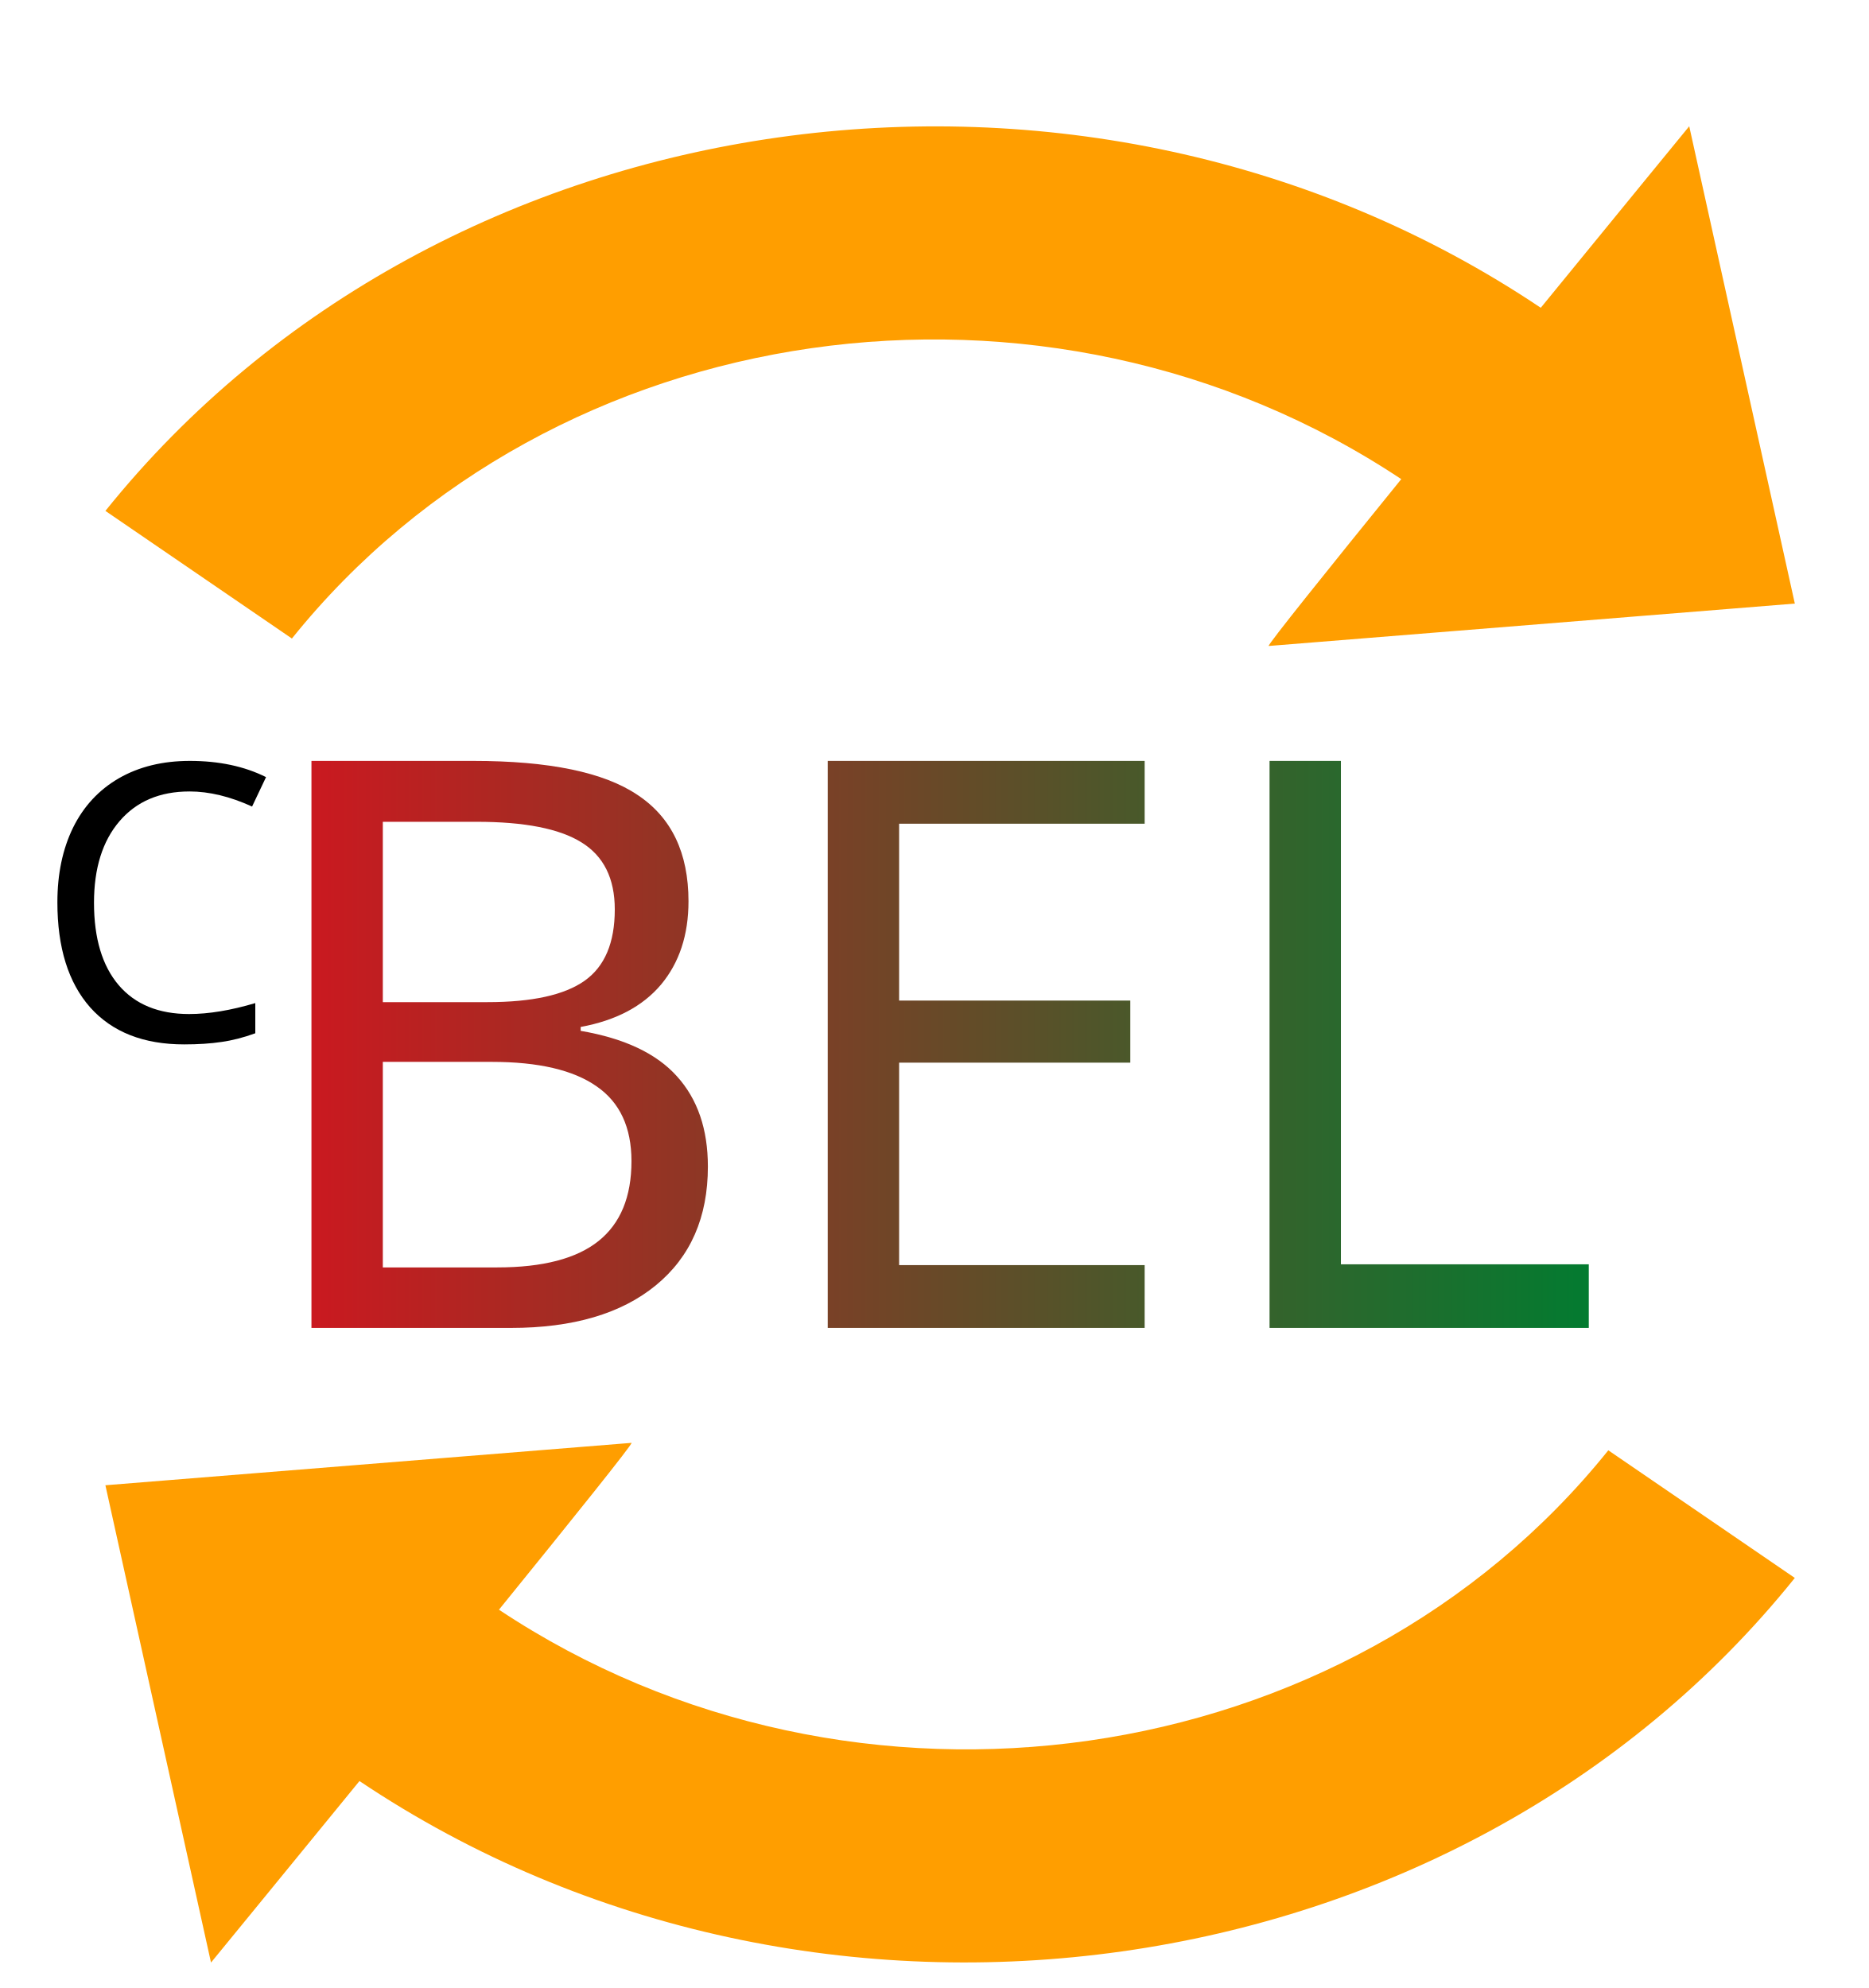
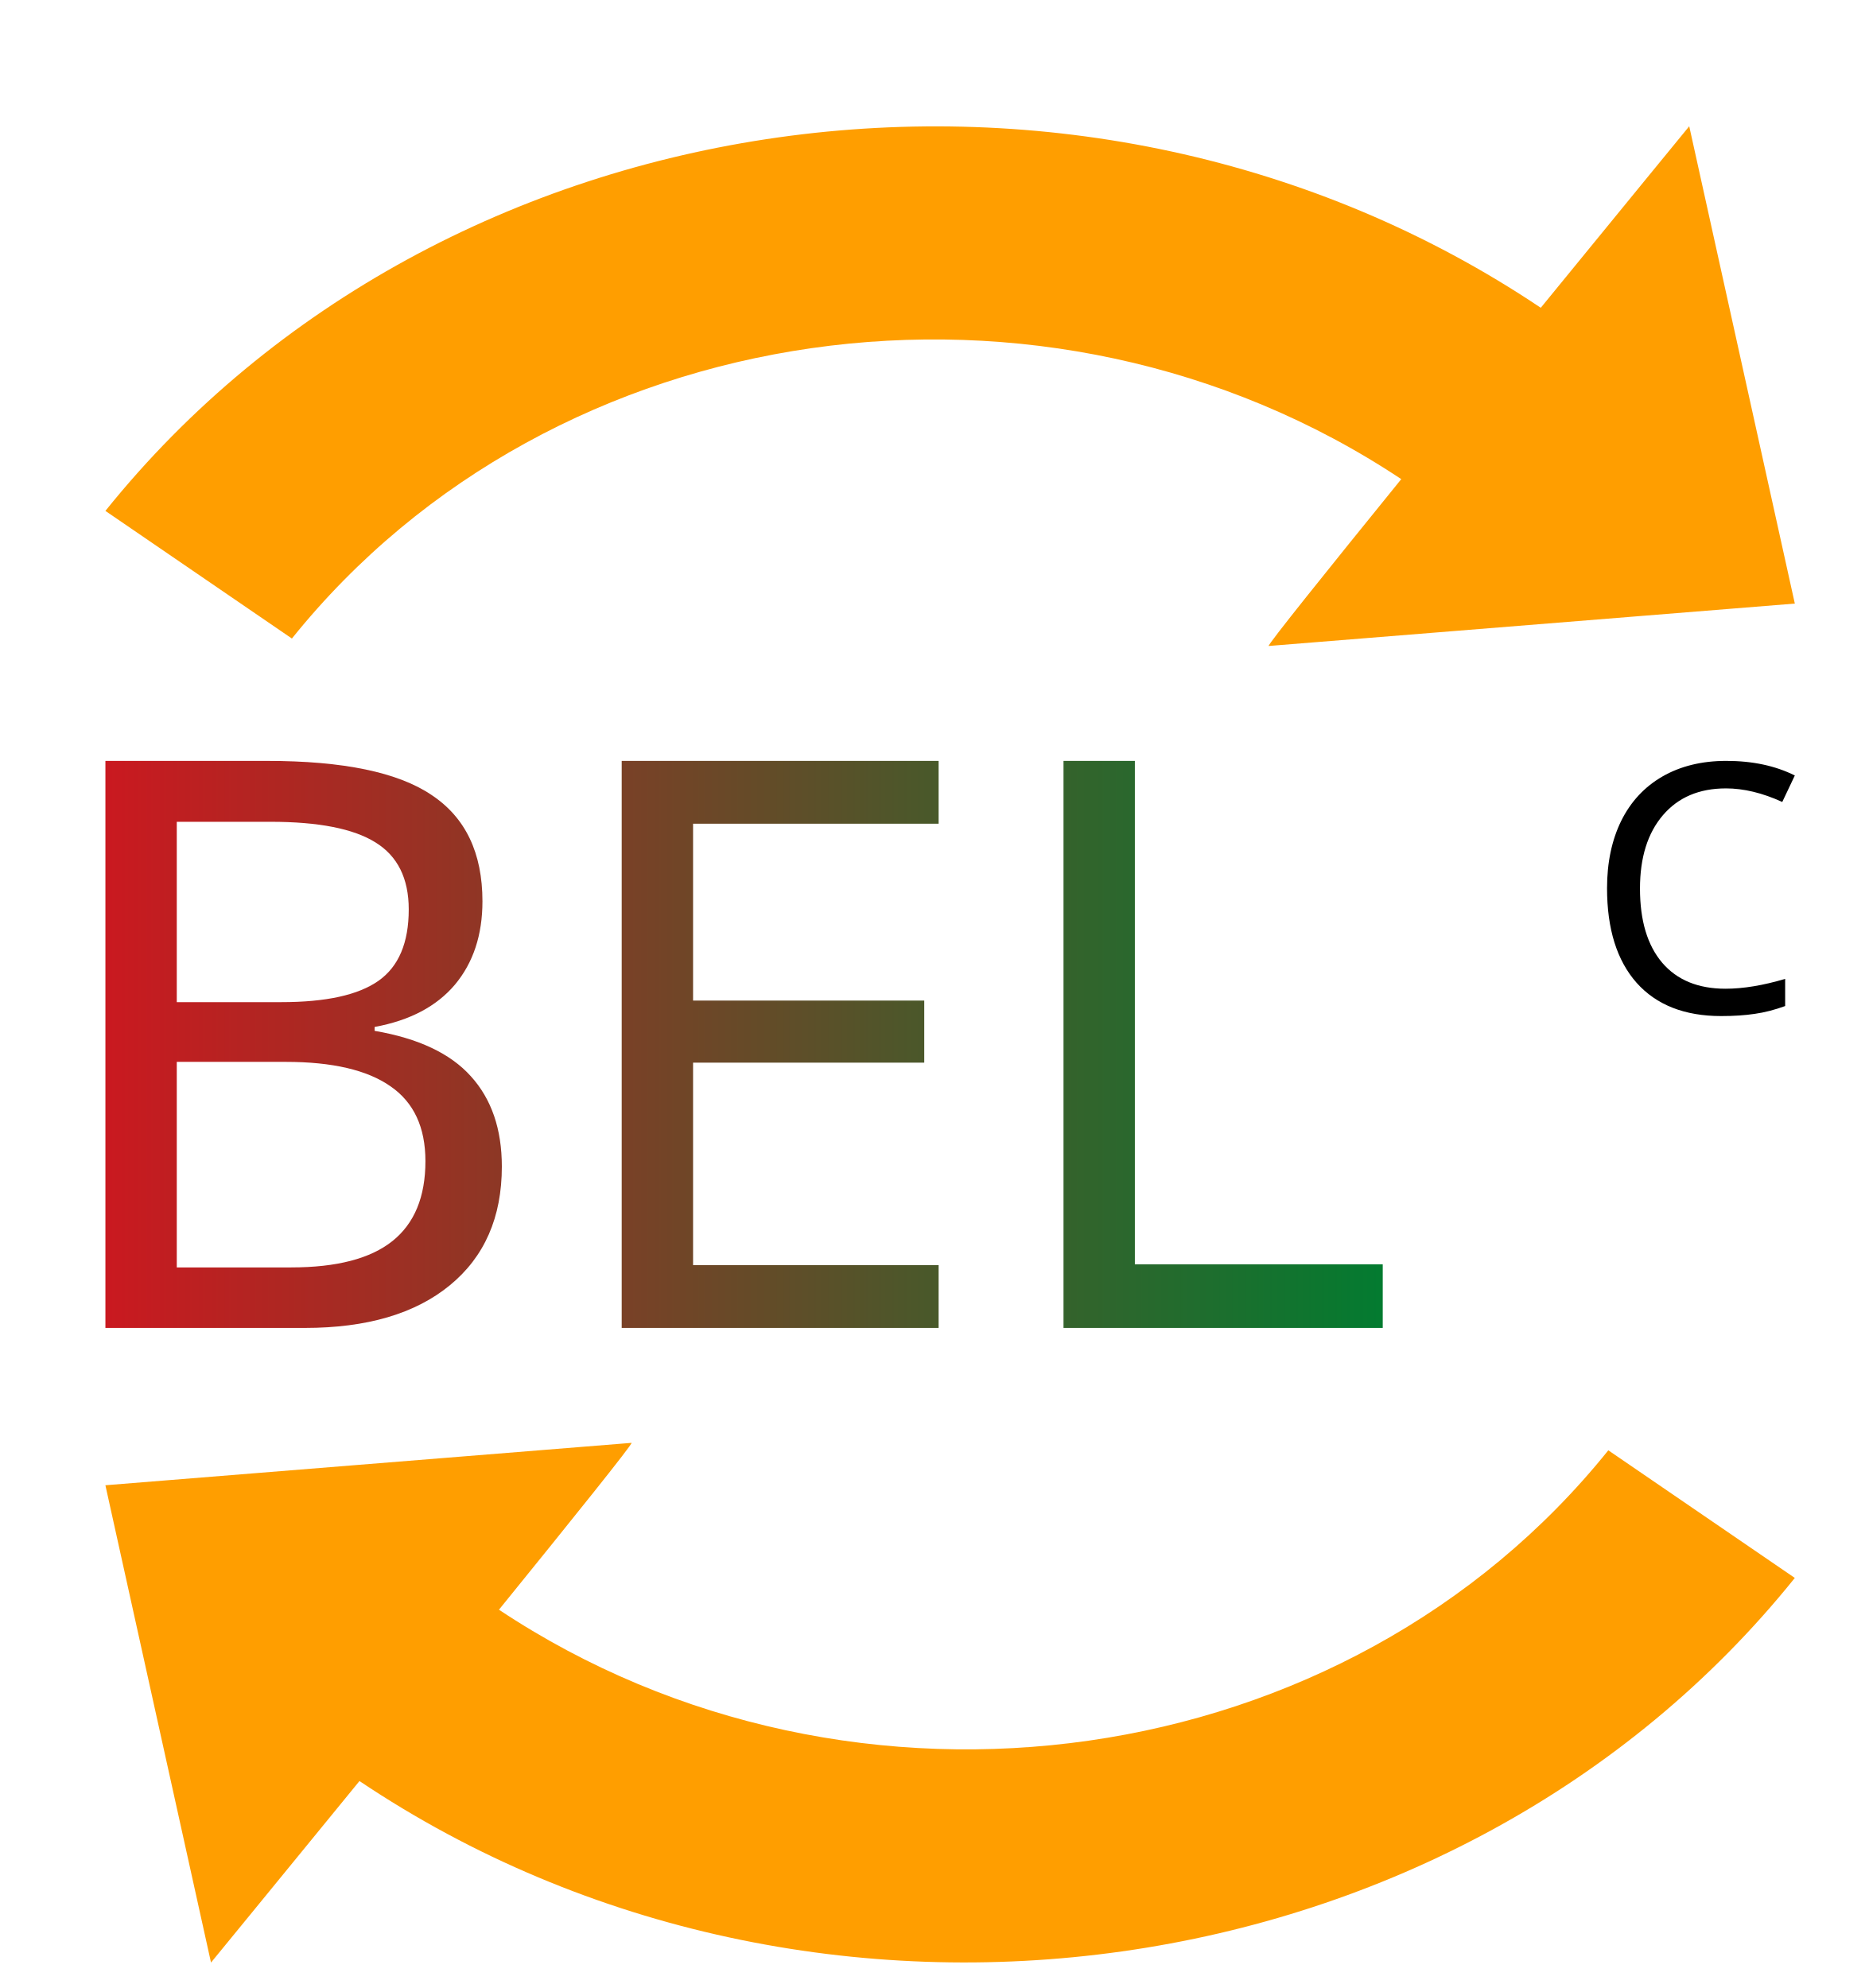
<svg xmlns="http://www.w3.org/2000/svg" xmlns:xlink="http://www.w3.org/1999/xlink" width="131.809mm" height="140.242mm" viewBox="0 0 131.809 140.242" version="1.1" id="svg8" xml:space="preserve">
  <defs id="defs2">
    <linearGradient id="linearGradient5">
      <stop style="stop-color:#ca1920;stop-opacity:1;" offset="0" id="stop5" />
      <stop style="stop-color:#037b30;stop-opacity:1;" offset="1" id="stop6" />
    </linearGradient>
    <clipPath id="p">
      <path d="m 0,0 h 200 v 608 h 8 v 284 l -8,8 H 0 Z" id="path1-4" />
    </clipPath>
-     <linearGradient xlink:href="#linearGradient5" id="linearGradient6" x1="63.413" y1="147.459" x2="153.508" y2="147.459" gradientUnits="userSpaceOnUse" />
+     <linearGradient xlink:href="#linearGradient5" id="linearGradient6" x1="63.413" y1="147.459" x2="153.508" y2="147.459" gradientUnits="userSpaceOnUse" gradientTransform="translate(-14.53274)" />
  </defs>
  <g id="layer1" transform="translate(-41.44509,-73.78181)">
    <path id="path4518" style="color:#000000;font-style:normal;font-variant:normal;font-weight:normal;font-stretch:normal;font-size:medium;line-height:normal;font-family:sans-serif;font-variant-ligatures:normal;font-variant-position:normal;font-variant-caps:normal;font-variant-numeric:normal;font-variant-alternates:normal;font-feature-settings:normal;text-indent:0;text-align:start;text-decoration:none;text-decoration-line:none;text-decoration-style:solid;text-decoration-color:#000000;letter-spacing:normal;word-spacing:normal;text-transform:none;writing-mode:lr-tb;direction:ltr;text-orientation:mixed;dominant-baseline:auto;baseline-shift:baseline;text-anchor:start;white-space:normal;shape-padding:0;clip-rule:nonzero;display:inline;overflow:visible;visibility:visible;opacity:1;isolation:auto;mix-blend-mode:normal;color-interpolation:sRGB;color-interpolation-filters:linearRGB;solid-color:#000000;solid-opacity:1;vector-effect:none;fill:#ff9e00;fill-opacity:1;fill-rule:evenodd;stroke:none;stroke-width:15.734;stroke-linecap:butt;stroke-linejoin:miter;stroke-miterlimit:4;stroke-dasharray:none;stroke-dashoffset:0;stroke-opacity:1;color-rendering:auto;image-rendering:auto;shape-rendering:auto;text-rendering:auto;enable-background:accumulate" d="m 160.593,82.689 c 0,0 -4.777,5.829 -10.472,12.805 C 117.942,73.905 72.624,80.259 48.88,109.822 l -4.4e-4,5.4e-4 13.155,9.004 4.4e-4,-5.3e-4 c 18.451,-22.973 53.189,-27.9 78.246,-11.244 -5.25,6.474 -9.437,11.692 -9.353,11.77 l 37.113,-2.991 z" />
    <path id="path388" style="color:#000000;font-style:normal;font-variant:normal;font-weight:normal;font-stretch:normal;font-size:medium;line-height:normal;font-family:sans-serif;font-variant-ligatures:normal;font-variant-position:normal;font-variant-caps:normal;font-variant-numeric:normal;font-variant-alternates:normal;font-feature-settings:normal;text-indent:0;text-align:start;text-decoration:none;text-decoration-line:none;text-decoration-style:solid;text-decoration-color:#000000;letter-spacing:normal;word-spacing:normal;text-transform:none;writing-mode:lr-tb;direction:ltr;text-orientation:mixed;dominant-baseline:auto;baseline-shift:baseline;text-anchor:start;white-space:normal;shape-padding:0;clip-rule:nonzero;display:inline;overflow:visible;visibility:visible;opacity:1;isolation:auto;mix-blend-mode:normal;color-interpolation:sRGB;color-interpolation-filters:linearRGB;solid-color:#000000;solid-opacity:1;vector-effect:none;fill:#ff9e00;fill-opacity:1;fill-rule:evenodd;stroke:none;stroke-width:15.734;stroke-linecap:butt;stroke-linejoin:miter;stroke-miterlimit:4;stroke-dasharray:none;stroke-dashoffset:0;stroke-opacity:1;color-rendering:auto;image-rendering:auto;shape-rendering:auto;text-rendering:auto;enable-background:accumulate" d="m 56.328,212.229 c 0,0 4.777,-5.829 10.472,-12.805 32.179,21.59 77.497,15.235 101.24,-14.327 l 4.4e-4,-5.4e-4 -13.155,-9.004 -4.4e-4,5.3e-4 c -18.451,22.973 -53.189,27.9 -78.246,11.244 5.25,-6.474 9.437,-11.692 9.353,-11.77 l -37.113,2.991 z" />
-     <path d="m 63.413,127.459 h 11.409 q 8.044,0 11.601,2.408 3.584,2.38 3.584,7.497 0,3.557 -1.943,5.882 -1.943,2.298 -5.663,2.982 v 0.274 q 4.624,0.793 6.785,3.201 2.189,2.408 2.189,6.375 0,5.362 -3.666,8.372 -3.666,3.01 -10.233,3.01 h -14.063 z m 5.034,17.018 h 7.387 q 4.706,0 6.84,-1.505 2.134,-1.505 2.134,-5.034 0,-3.283 -2.353,-4.733 -2.326,-1.45 -7.387,-1.45 h -6.621 z m 0,4.213 v 14.501 h 8.071 q 4.815,0 7.141,-1.86 2.326,-1.86 2.326,-5.636 0,-3.584 -2.462,-5.28 -2.462,-1.724 -7.387,-1.724 z M 122.181,167.459 H 99.829 v -40 h 22.353 v 4.432 h -17.319 v 12.476 h 16.306 v 4.378 h -16.306 v 14.282 h 17.319 z m 8.81,0 v -40 h 5.034 v 35.513 h 17.483 v 4.487 z" id="text3" style="font-size:10.583px;line-height:1.25;letter-spacing:0px;word-spacing:0px;stroke-width:0.265;fill:url(#linearGradient6);fill-opacity:1" aria-label="BEL" />
-     <path d="m 54.808,129.615 q -3.14,0 -4.937,2.102 -1.796,2.102 -1.796,5.748 0,3.766 1.743,5.815 1.743,2.036 4.963,2.036 2.076,0 4.671,-0.772 v 2.129 q -1.238,0.452 -2.382,0.612 -1.144,0.173 -2.635,0.173 -4.298,0 -6.627,-2.608 -2.315,-2.621 -2.315,-7.412 0,-3.007 1.104,-5.269 1.118,-2.262 3.234,-3.486 2.129,-1.224 5.003,-1.224 3.087,0 5.376,1.144 l -0.985,2.076 q -2.329,-1.065 -4.418,-1.065 z" id="text4" style="font-size:10.583px;line-height:1.25;letter-spacing:0px;word-spacing:0px;stroke-width:0.265" aria-label="C" />
+     <path d="m 48.88,127.459 h 11.409 q 8.044,0 11.601,2.408 3.584,2.38 3.584,7.497 0,3.557 -1.943,5.882 -1.943,2.298 -5.663,2.982 v 0.274 q 4.624,0.793 6.785,3.201 2.189,2.408 2.189,6.375 0,5.362 -3.666,8.372 -3.666,3.01 -10.233,3.01 H 48.88 Z m 5.034,17.018 h 7.387 q 4.706,0 6.84,-1.505 2.134,-1.505 2.134,-5.034 0,-3.283 -2.353,-4.733 -2.326,-1.45 -7.387,-1.45 H 53.914 Z m 0,4.213 v 14.501 h 8.071 q 4.815,0 7.141,-1.86 2.326,-1.86 2.326,-5.636 0,-3.584 -2.462,-5.28 -2.462,-1.724 -7.387,-1.724 z m 53.734,18.769 H 85.296 v -40 h 22.353 v 4.432 H 90.33 v 12.476 h 16.306 v 4.378 H 90.33 v 14.282 h 17.319 z m 8.81,0 v -40 h 5.034 v 35.513 h 17.483 v 4.487 z" id="text3" style="font-size:10.583px;line-height:1.25;letter-spacing:0px;word-spacing:0px;fill:url(#linearGradient6);fill-opacity:1;stroke-width:0.265" aria-label="BEL" />
+     <path d="m 163.179,129.399 q -2.826,0 -4.443,1.892 -1.617,1.892 -1.617,5.174 0,3.389 1.569,5.234 1.569,1.832 4.467,1.832 1.868,0 4.204,-0.695 v 1.916 q -1.114,0.407 -2.144,0.551 -1.03,0.156 -2.371,0.156 -3.868,0 -5.964,-2.347 -2.084,-2.359 -2.084,-6.671 0,-2.707 0.994,-4.743 1.006,-2.036 2.91,-3.138 1.916,-1.102 4.503,-1.102 2.778,0 4.838,1.03 l -0.886,1.868 q -2.096,-0.958 -3.976,-0.958 z" id="text4" style="font-size:10.583px;line-height:1.25;letter-spacing:0px;word-spacing:0px;stroke-width:0.265" aria-label="C" />
  </g>
</svg>
